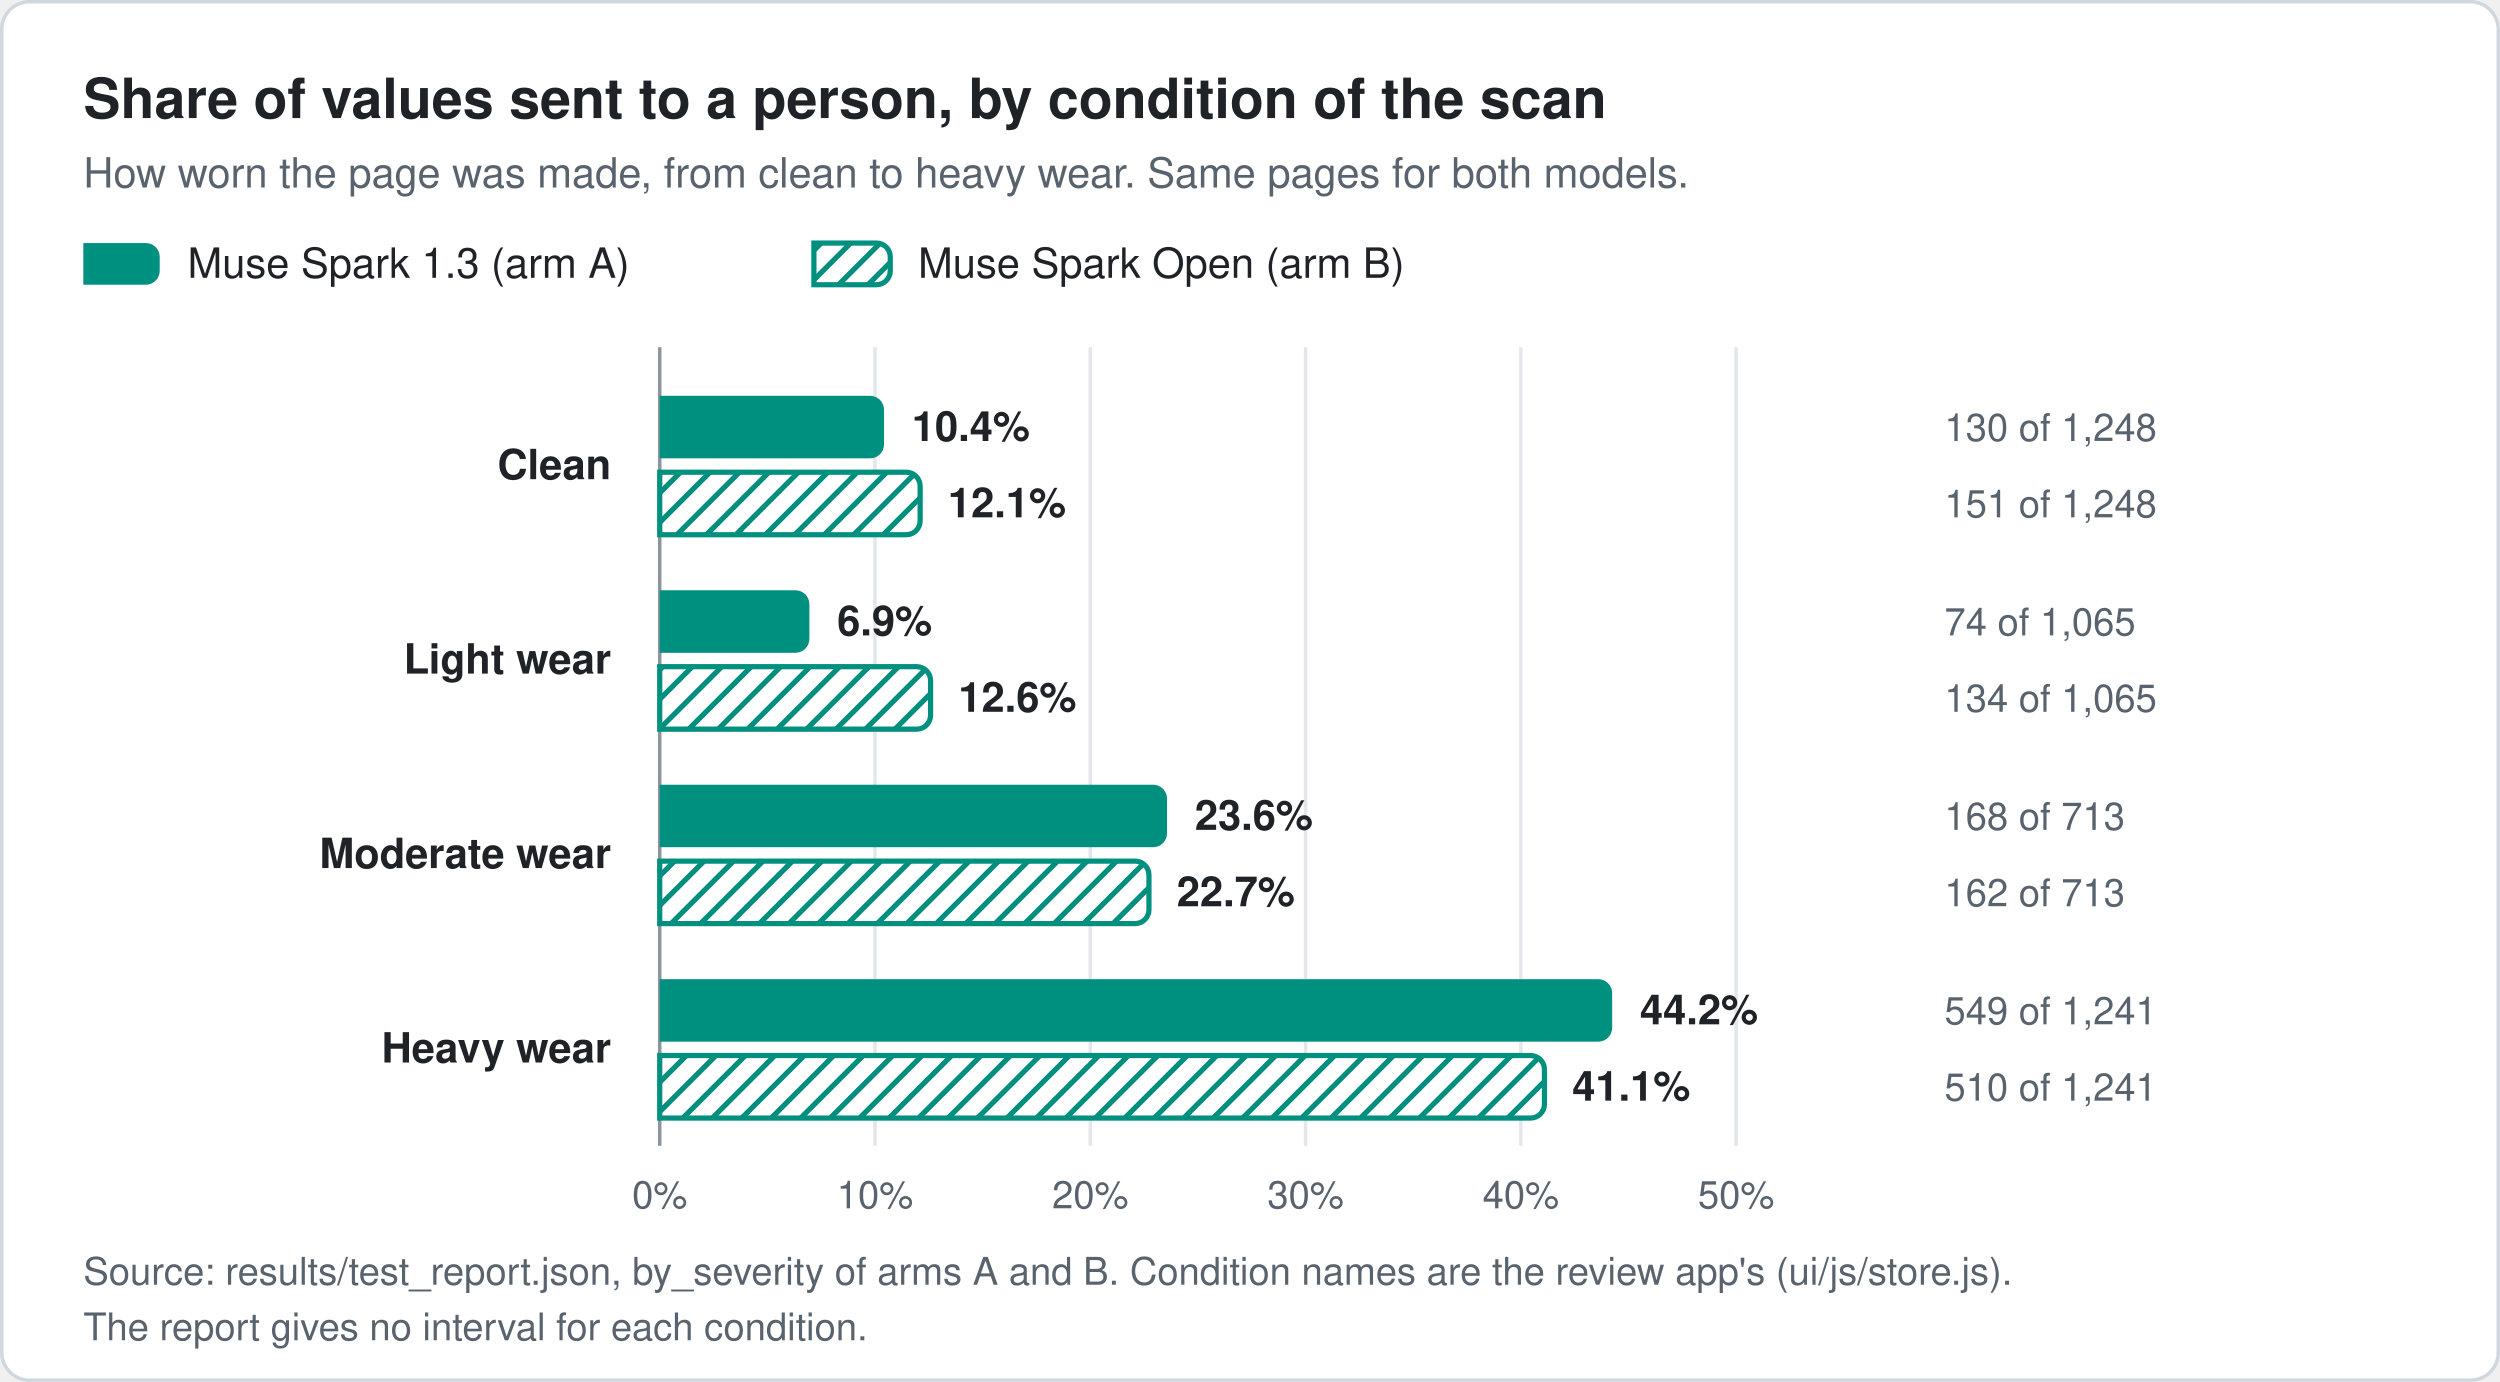
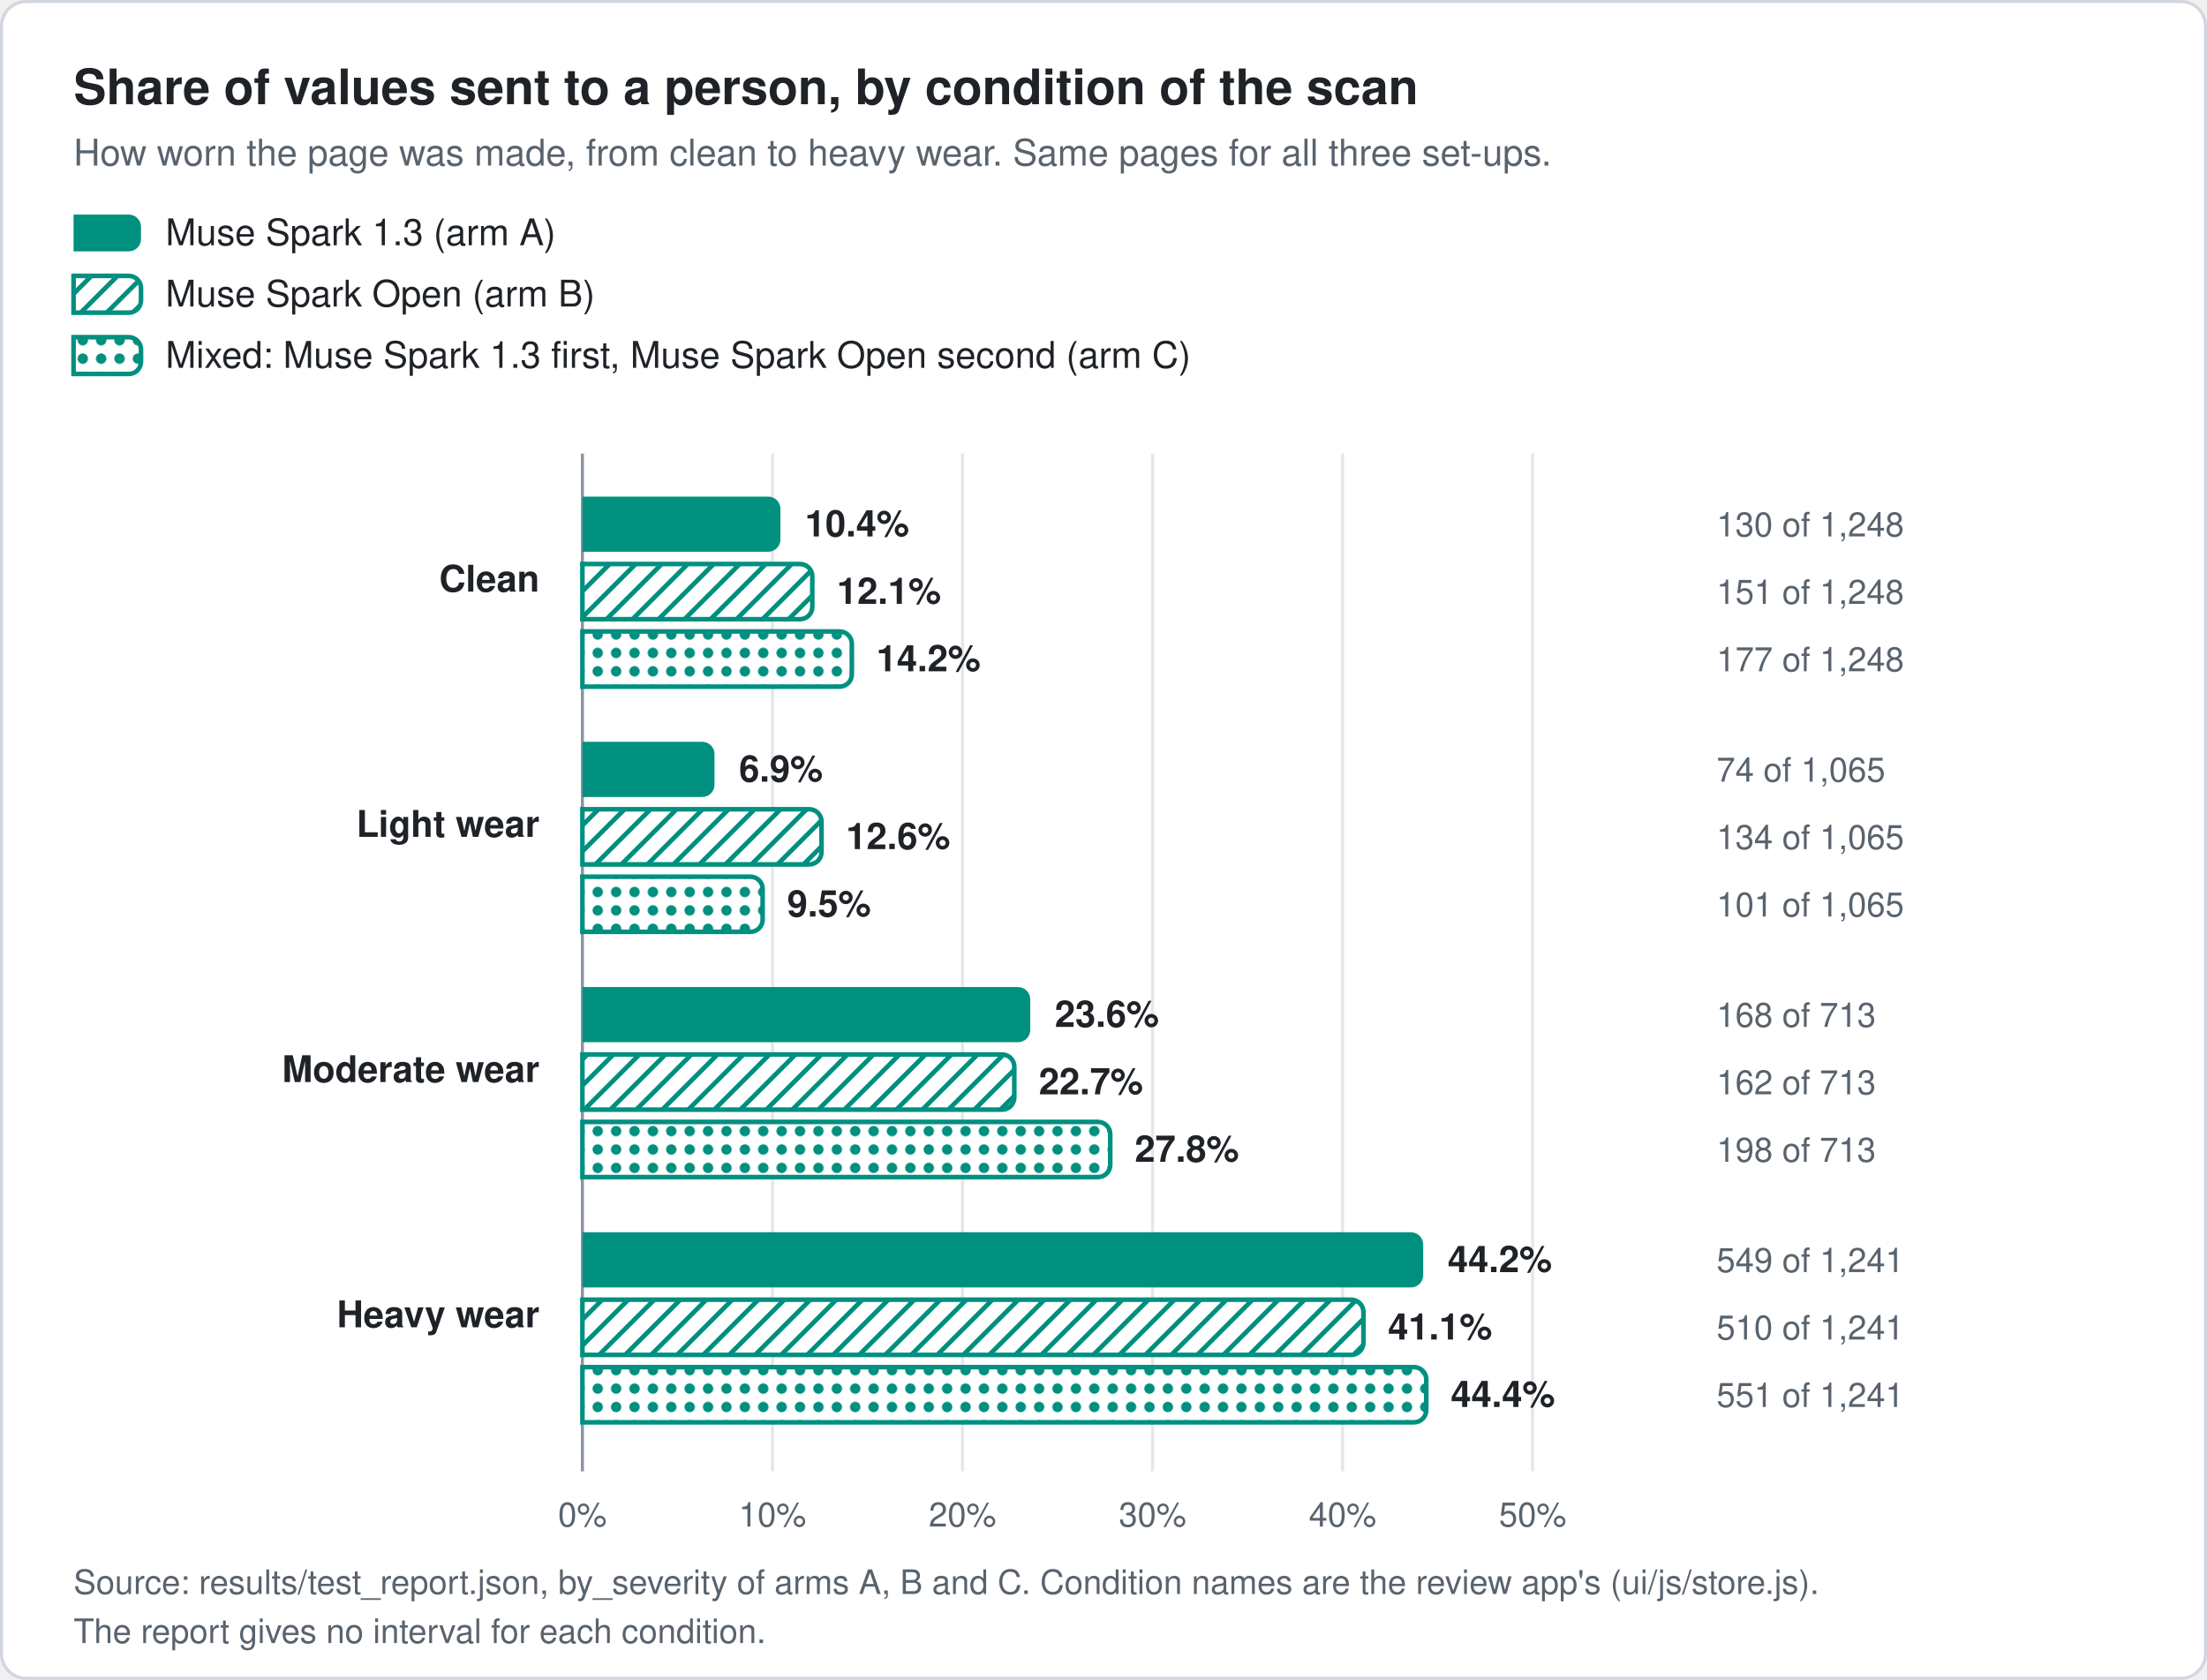
- <svg xmlns="http://www.w3.org/2000/svg" viewBox="0 0 720 398" width="720" height="398" role="img" aria-labelledby="title desc">
+ <svg xmlns="http://www.w3.org/2000/svg" viewBox="0 0 720 548" width="720" height="548" role="img" aria-labelledby="title desc">
  <style>
  text { font-family: -apple-system, "Segoe UI", Helvetica, Arial, sans-serif; }
  .card { fill: #ffffff; stroke: #d0d7de; }
  .t { fill: #1f2328; }
  .m { fill: #59636e; }
  .grid { stroke: #e3e7eb; stroke-width: 1; }
  .axis { stroke: #8c959f; stroke-width: 1; }
  .whisk { stroke: #1f2328; stroke-width: 1.5; fill: none; }
  .purple { fill: #6d3fd0; }
  .teal { fill: #00907f; }
  .pline { stroke: #6d3fd0; }
  .tline { stroke: #00907f; }
  .pstroke { stroke: #6d3fd0; stroke-width: 1.5; }
  .tstroke { stroke: #00907f; stroke-width: 1.5; }
  .surface { fill: #ffffff; }
  @media (prefers-color-scheme: dark) {
    .card { fill: #0d1117; stroke: #30363d; }
    .t { fill: #e6edf3; }
    .m { fill: #9aa4b0; }
    .grid { stroke: #21262d; }
    .axis { stroke: #6e7681; }
    .whisk { stroke: #e6edf3; }
    .purple { fill: #9575ec; }
    .teal { fill: #22a595; }
    .pline { stroke: #9575ec; }
    .tline { stroke: #22a595; }
    .pstroke { stroke: #9575ec; }
    .tstroke { stroke: #22a595; }
    .surface { fill: #0d1117; }
  }
</style>
  <defs>
    <pattern id="hatch-purple" width="6" height="6" patternUnits="userSpaceOnUse" patternTransform="rotate(45)">
      <rect width="6" height="6" class="surface" />
      <line x1="0" y1="0" x2="0" y2="6" class="pline" stroke-width="3" />
    </pattern>
    <pattern id="hatch-teal" width="6" height="6" patternUnits="userSpaceOnUse" patternTransform="rotate(45)">
      <rect width="6" height="6" class="surface" />
      <line x1="0" y1="0" x2="0" y2="6" class="tline" stroke-width="3" />
    </pattern>
    <pattern id="dots-purple" width="6" height="6" patternUnits="userSpaceOnUse">
      <rect width="6" height="6" class="surface" />
      <circle cx="3" cy="3" r="1.7" class="purple" />
    </pattern>
    <pattern id="dots-teal" width="6" height="6" patternUnits="userSpaceOnUse">
      <rect width="6" height="6" class="surface" />
      <circle cx="3" cy="3" r="1.7" class="teal" />
    </pattern>
  </defs>
-   <rect x="0.5" y="0.5" width="719" height="397" rx="8" class="card" />
+   <rect x="0.5" y="0.5" width="719" height="547" rx="8" class="card" />
  <text x="24" y="34" class="t" font-size="16" font-weight="600" text-anchor="start">Share of values sent to a person, by condition of the scan</text>
-   <text x="24" y="54" class="m" font-size="12" font-weight="400" text-anchor="start">How worn the page was made, from clean to heavy wear. Same pages for both models.</text>
+   <text x="24" y="54" class="m" font-size="12" font-weight="400" text-anchor="start">How worn the page was made, from clean to heavy wear. Same pages for all three set-ups.</text>
  <path d="M24 70H42A4 4 0 0 1 46 74V78A4 4 0 0 1 42 82H24Z" class="teal" />
  <text x="54" y="80" class="t" font-size="12" font-weight="400" text-anchor="start">Muse Spark 1.3 (arm A)</text>
-   <path d="M234.4 70H252.4A4 4 0 0 1 256.4 74V78A4 4 0 0 1 252.4 82H234.4Z" fill="url(#hatch-teal)" class="tstroke" />
-   <text x="264.4" y="80" class="t" font-size="12" font-weight="400" text-anchor="start">Muse Spark Open (arm B)</text>
-   <line x1="190" y1="100" x2="190" y2="330" class="axis" />
-   <text x="190" y="348" class="m" font-size="11" font-weight="400" text-anchor="middle">0%</text>
-   <line x1="252" y1="100" x2="252" y2="330" class="grid" />
-   <text x="252" y="348" class="m" font-size="11" font-weight="400" text-anchor="middle">10%</text>
-   <line x1="314" y1="100" x2="314" y2="330" class="grid" />
-   <text x="314" y="348" class="m" font-size="11" font-weight="400" text-anchor="middle">20%</text>
-   <line x1="376" y1="100" x2="376" y2="330" class="grid" />
-   <text x="376" y="348" class="m" font-size="11" font-weight="400" text-anchor="middle">30%</text>
-   <line x1="438" y1="100" x2="438" y2="330" class="grid" />
-   <text x="438" y="348" class="m" font-size="11" font-weight="400" text-anchor="middle">40%</text>
-   <line x1="500" y1="100" x2="500" y2="330" class="grid" />
-   <text x="500" y="348" class="m" font-size="11" font-weight="400" text-anchor="middle">50%</text>
-   <text x="176" y="138" class="t" font-size="12" font-weight="600" text-anchor="end">Clean</text>
-   <path d="M190 114H250.6A4 4 0 0 1 254.6 118V128A4 4 0 0 1 250.6 132H190Z" class="teal" />
-   <text x="262.6" y="127" class="t" font-size="12" font-weight="600" text-anchor="start">10.4%</text>
-   <text x="560" y="127" class="m" font-size="11" font-weight="400" text-anchor="start">130 of 1,248</text>
-   <path d="M190 136H261A4 4 0 0 1 265 140V150A4 4 0 0 1 261 154H190Z" fill="url(#hatch-teal)" class="tstroke" />
-   <text x="273" y="149" class="t" font-size="12" font-weight="600" text-anchor="start">12.1%</text>
-   <text x="560" y="149" class="m" font-size="11" font-weight="400" text-anchor="start">151 of 1,248</text>
-   <text x="176" y="194" class="t" font-size="12" font-weight="600" text-anchor="end">Light wear</text>
-   <path d="M190 170H229.1A4 4 0 0 1 233.1 174V184A4 4 0 0 1 229.1 188H190Z" class="teal" />
-   <text x="241.1" y="183" class="t" font-size="12" font-weight="600" text-anchor="start">6.9%</text>
-   <text x="560" y="183" class="m" font-size="11" font-weight="400" text-anchor="start">74 of 1,065</text>
-   <path d="M190 192H264A4 4 0 0 1 268 196V206A4 4 0 0 1 264 210H190Z" fill="url(#hatch-teal)" class="tstroke" />
-   <text x="276" y="205" class="t" font-size="12" font-weight="600" text-anchor="start">12.6%</text>
-   <text x="560" y="205" class="m" font-size="11" font-weight="400" text-anchor="start">134 of 1,065</text>
-   <text x="176" y="250" class="t" font-size="12" font-weight="600" text-anchor="end">Moderate wear</text>
-   <path d="M190 226H332.1A4 4 0 0 1 336.1 230V240A4 4 0 0 1 332.1 244H190Z" class="teal" />
-   <text x="344.1" y="239" class="t" font-size="12" font-weight="600" text-anchor="start">23.6%</text>
-   <text x="560" y="239" class="m" font-size="11" font-weight="400" text-anchor="start">168 of 713</text>
-   <path d="M190 248H326.9A4 4 0 0 1 330.9 252V262A4 4 0 0 1 326.9 266H190Z" fill="url(#hatch-teal)" class="tstroke" />
-   <text x="338.9" y="261" class="t" font-size="12" font-weight="600" text-anchor="start">22.7%</text>
-   <text x="560" y="261" class="m" font-size="11" font-weight="400" text-anchor="start">162 of 713</text>
-   <text x="176" y="306" class="t" font-size="12" font-weight="600" text-anchor="end">Heavy wear</text>
-   <path d="M190 282H460.3A4 4 0 0 1 464.3 286V296A4 4 0 0 1 460.3 300H190Z" class="teal" />
-   <text x="472.3" y="295" class="t" font-size="12" font-weight="600" text-anchor="start">44.2%</text>
-   <text x="560" y="295" class="m" font-size="11" font-weight="400" text-anchor="start">549 of 1,241</text>
-   <path d="M190 304H440.8A4 4 0 0 1 444.8 308V318A4 4 0 0 1 440.8 322H190Z" fill="url(#hatch-teal)" class="tstroke" />
-   <text x="452.8" y="317" class="t" font-size="12" font-weight="600" text-anchor="start">41.1%</text>
-   <text x="560" y="317" class="m" font-size="11" font-weight="400" text-anchor="start">510 of 1,241</text>
-   <text x="24" y="370" class="m" font-size="11" font-weight="400" text-anchor="start">Source: results/test_report.json, by_severity of arms A and B. Condition names are the review app's (ui/js/store.js).</text>
-   <text x="24" y="386" class="m" font-size="11" font-weight="400" text-anchor="start">The report gives no interval for each condition.</text>
+   <path d="M24 90H42A4 4 0 0 1 46 94V98A4 4 0 0 1 42 102H24Z" fill="url(#hatch-teal)" class="tstroke" />
+   <text x="54" y="100" class="t" font-size="12" font-weight="400" text-anchor="start">Muse Spark Open (arm B)</text>
+   <path d="M24 110H42A4 4 0 0 1 46 114V118A4 4 0 0 1 42 122H24Z" fill="url(#dots-teal)" class="tstroke" />
+   <text x="54" y="120" class="t" font-size="12" font-weight="400" text-anchor="start">Mixed: Muse Spark 1.3 first, Muse Spark Open second (arm C)</text>
+   <line x1="190" y1="148" x2="190" y2="480" class="axis" />
+   <text x="190" y="498" class="m" font-size="11" font-weight="400" text-anchor="middle">0%</text>
+   <line x1="252" y1="148" x2="252" y2="480" class="grid" />
+   <text x="252" y="498" class="m" font-size="11" font-weight="400" text-anchor="middle">10%</text>
+   <line x1="314" y1="148" x2="314" y2="480" class="grid" />
+   <text x="314" y="498" class="m" font-size="11" font-weight="400" text-anchor="middle">20%</text>
+   <line x1="376" y1="148" x2="376" y2="480" class="grid" />
+   <text x="376" y="498" class="m" font-size="11" font-weight="400" text-anchor="middle">30%</text>
+   <line x1="438" y1="148" x2="438" y2="480" class="grid" />
+   <text x="438" y="498" class="m" font-size="11" font-weight="400" text-anchor="middle">40%</text>
+   <line x1="500" y1="148" x2="500" y2="480" class="grid" />
+   <text x="500" y="498" class="m" font-size="11" font-weight="400" text-anchor="middle">50%</text>
+   <text x="176" y="193" class="t" font-size="12" font-weight="600" text-anchor="end">Clean</text>
+   <path d="M190 162H250.6A4 4 0 0 1 254.6 166V176A4 4 0 0 1 250.6 180H190Z" class="teal" />
+   <text x="262.6" y="175" class="t" font-size="12" font-weight="600" text-anchor="start">10.4%</text>
+   <text x="560" y="175" class="m" font-size="11" font-weight="400" text-anchor="start">130 of 1,248</text>
+   <path d="M190 184H261A4 4 0 0 1 265 188V198A4 4 0 0 1 261 202H190Z" fill="url(#hatch-teal)" class="tstroke" />
+   <text x="273" y="197" class="t" font-size="12" font-weight="600" text-anchor="start">12.1%</text>
+   <text x="560" y="197" class="m" font-size="11" font-weight="400" text-anchor="start">151 of 1,248</text>
+   <path d="M190 206H273.9A4 4 0 0 1 277.9 210V220A4 4 0 0 1 273.9 224H190Z" fill="url(#dots-teal)" class="tstroke" />
+   <text x="285.9" y="219" class="t" font-size="12" font-weight="600" text-anchor="start">14.2%</text>
+   <text x="560" y="219" class="m" font-size="11" font-weight="400" text-anchor="start">177 of 1,248</text>
+   <text x="176" y="273" class="t" font-size="12" font-weight="600" text-anchor="end">Light wear</text>
+   <path d="M190 242H229.1A4 4 0 0 1 233.1 246V256A4 4 0 0 1 229.1 260H190Z" class="teal" />
+   <text x="241.1" y="255" class="t" font-size="12" font-weight="600" text-anchor="start">6.9%</text>
+   <text x="560" y="255" class="m" font-size="11" font-weight="400" text-anchor="start">74 of 1,065</text>
+   <path d="M190 264H264A4 4 0 0 1 268 268V278A4 4 0 0 1 264 282H190Z" fill="url(#hatch-teal)" class="tstroke" />
+   <text x="276" y="277" class="t" font-size="12" font-weight="600" text-anchor="start">12.6%</text>
+   <text x="560" y="277" class="m" font-size="11" font-weight="400" text-anchor="start">134 of 1,065</text>
+   <path d="M190 286H244.8A4 4 0 0 1 248.8 290V300A4 4 0 0 1 244.8 304H190Z" fill="url(#dots-teal)" class="tstroke" />
+   <text x="256.8" y="299" class="t" font-size="12" font-weight="600" text-anchor="start">9.5%</text>
+   <text x="560" y="299" class="m" font-size="11" font-weight="400" text-anchor="start">101 of 1,065</text>
+   <text x="176" y="353" class="t" font-size="12" font-weight="600" text-anchor="end">Moderate wear</text>
+   <path d="M190 322H332.1A4 4 0 0 1 336.1 326V336A4 4 0 0 1 332.1 340H190Z" class="teal" />
+   <text x="344.1" y="335" class="t" font-size="12" font-weight="600" text-anchor="start">23.6%</text>
+   <text x="560" y="335" class="m" font-size="11" font-weight="400" text-anchor="start">168 of 713</text>
+   <path d="M190 344H326.9A4 4 0 0 1 330.9 348V358A4 4 0 0 1 326.9 362H190Z" fill="url(#hatch-teal)" class="tstroke" />
+   <text x="338.9" y="357" class="t" font-size="12" font-weight="600" text-anchor="start">22.7%</text>
+   <text x="560" y="357" class="m" font-size="11" font-weight="400" text-anchor="start">162 of 713</text>
+   <path d="M190 366H358.2A4 4 0 0 1 362.2 370V380A4 4 0 0 1 358.2 384H190Z" fill="url(#dots-teal)" class="tstroke" />
+   <text x="370.2" y="379" class="t" font-size="12" font-weight="600" text-anchor="start">27.8%</text>
+   <text x="560" y="379" class="m" font-size="11" font-weight="400" text-anchor="start">198 of 713</text>
+   <text x="176" y="433" class="t" font-size="12" font-weight="600" text-anchor="end">Heavy wear</text>
+   <path d="M190 402H460.3A4 4 0 0 1 464.3 406V416A4 4 0 0 1 460.3 420H190Z" class="teal" />
+   <text x="472.3" y="415" class="t" font-size="12" font-weight="600" text-anchor="start">44.2%</text>
+   <text x="560" y="415" class="m" font-size="11" font-weight="400" text-anchor="start">549 of 1,241</text>
+   <path d="M190 424H440.8A4 4 0 0 1 444.8 428V438A4 4 0 0 1 440.8 442H190Z" fill="url(#hatch-teal)" class="tstroke" />
+   <text x="452.8" y="437" class="t" font-size="12" font-weight="600" text-anchor="start">41.1%</text>
+   <text x="560" y="437" class="m" font-size="11" font-weight="400" text-anchor="start">510 of 1,241</text>
+   <path d="M190 446H461.3A4 4 0 0 1 465.3 450V460A4 4 0 0 1 461.3 464H190Z" fill="url(#dots-teal)" class="tstroke" />
+   <text x="473.3" y="459" class="t" font-size="12" font-weight="600" text-anchor="start">44.4%</text>
+   <text x="560" y="459" class="m" font-size="11" font-weight="400" text-anchor="start">551 of 1,241</text>
+   <text x="24" y="520" class="m" font-size="11" font-weight="400" text-anchor="start">Source: results/test_report.json, by_severity of arms A, B and C. Condition names are the review app's (ui/js/store.js).</text>
+   <text x="24" y="536" class="m" font-size="11" font-weight="400" text-anchor="start">The report gives no interval for each condition.</text>
</svg>
